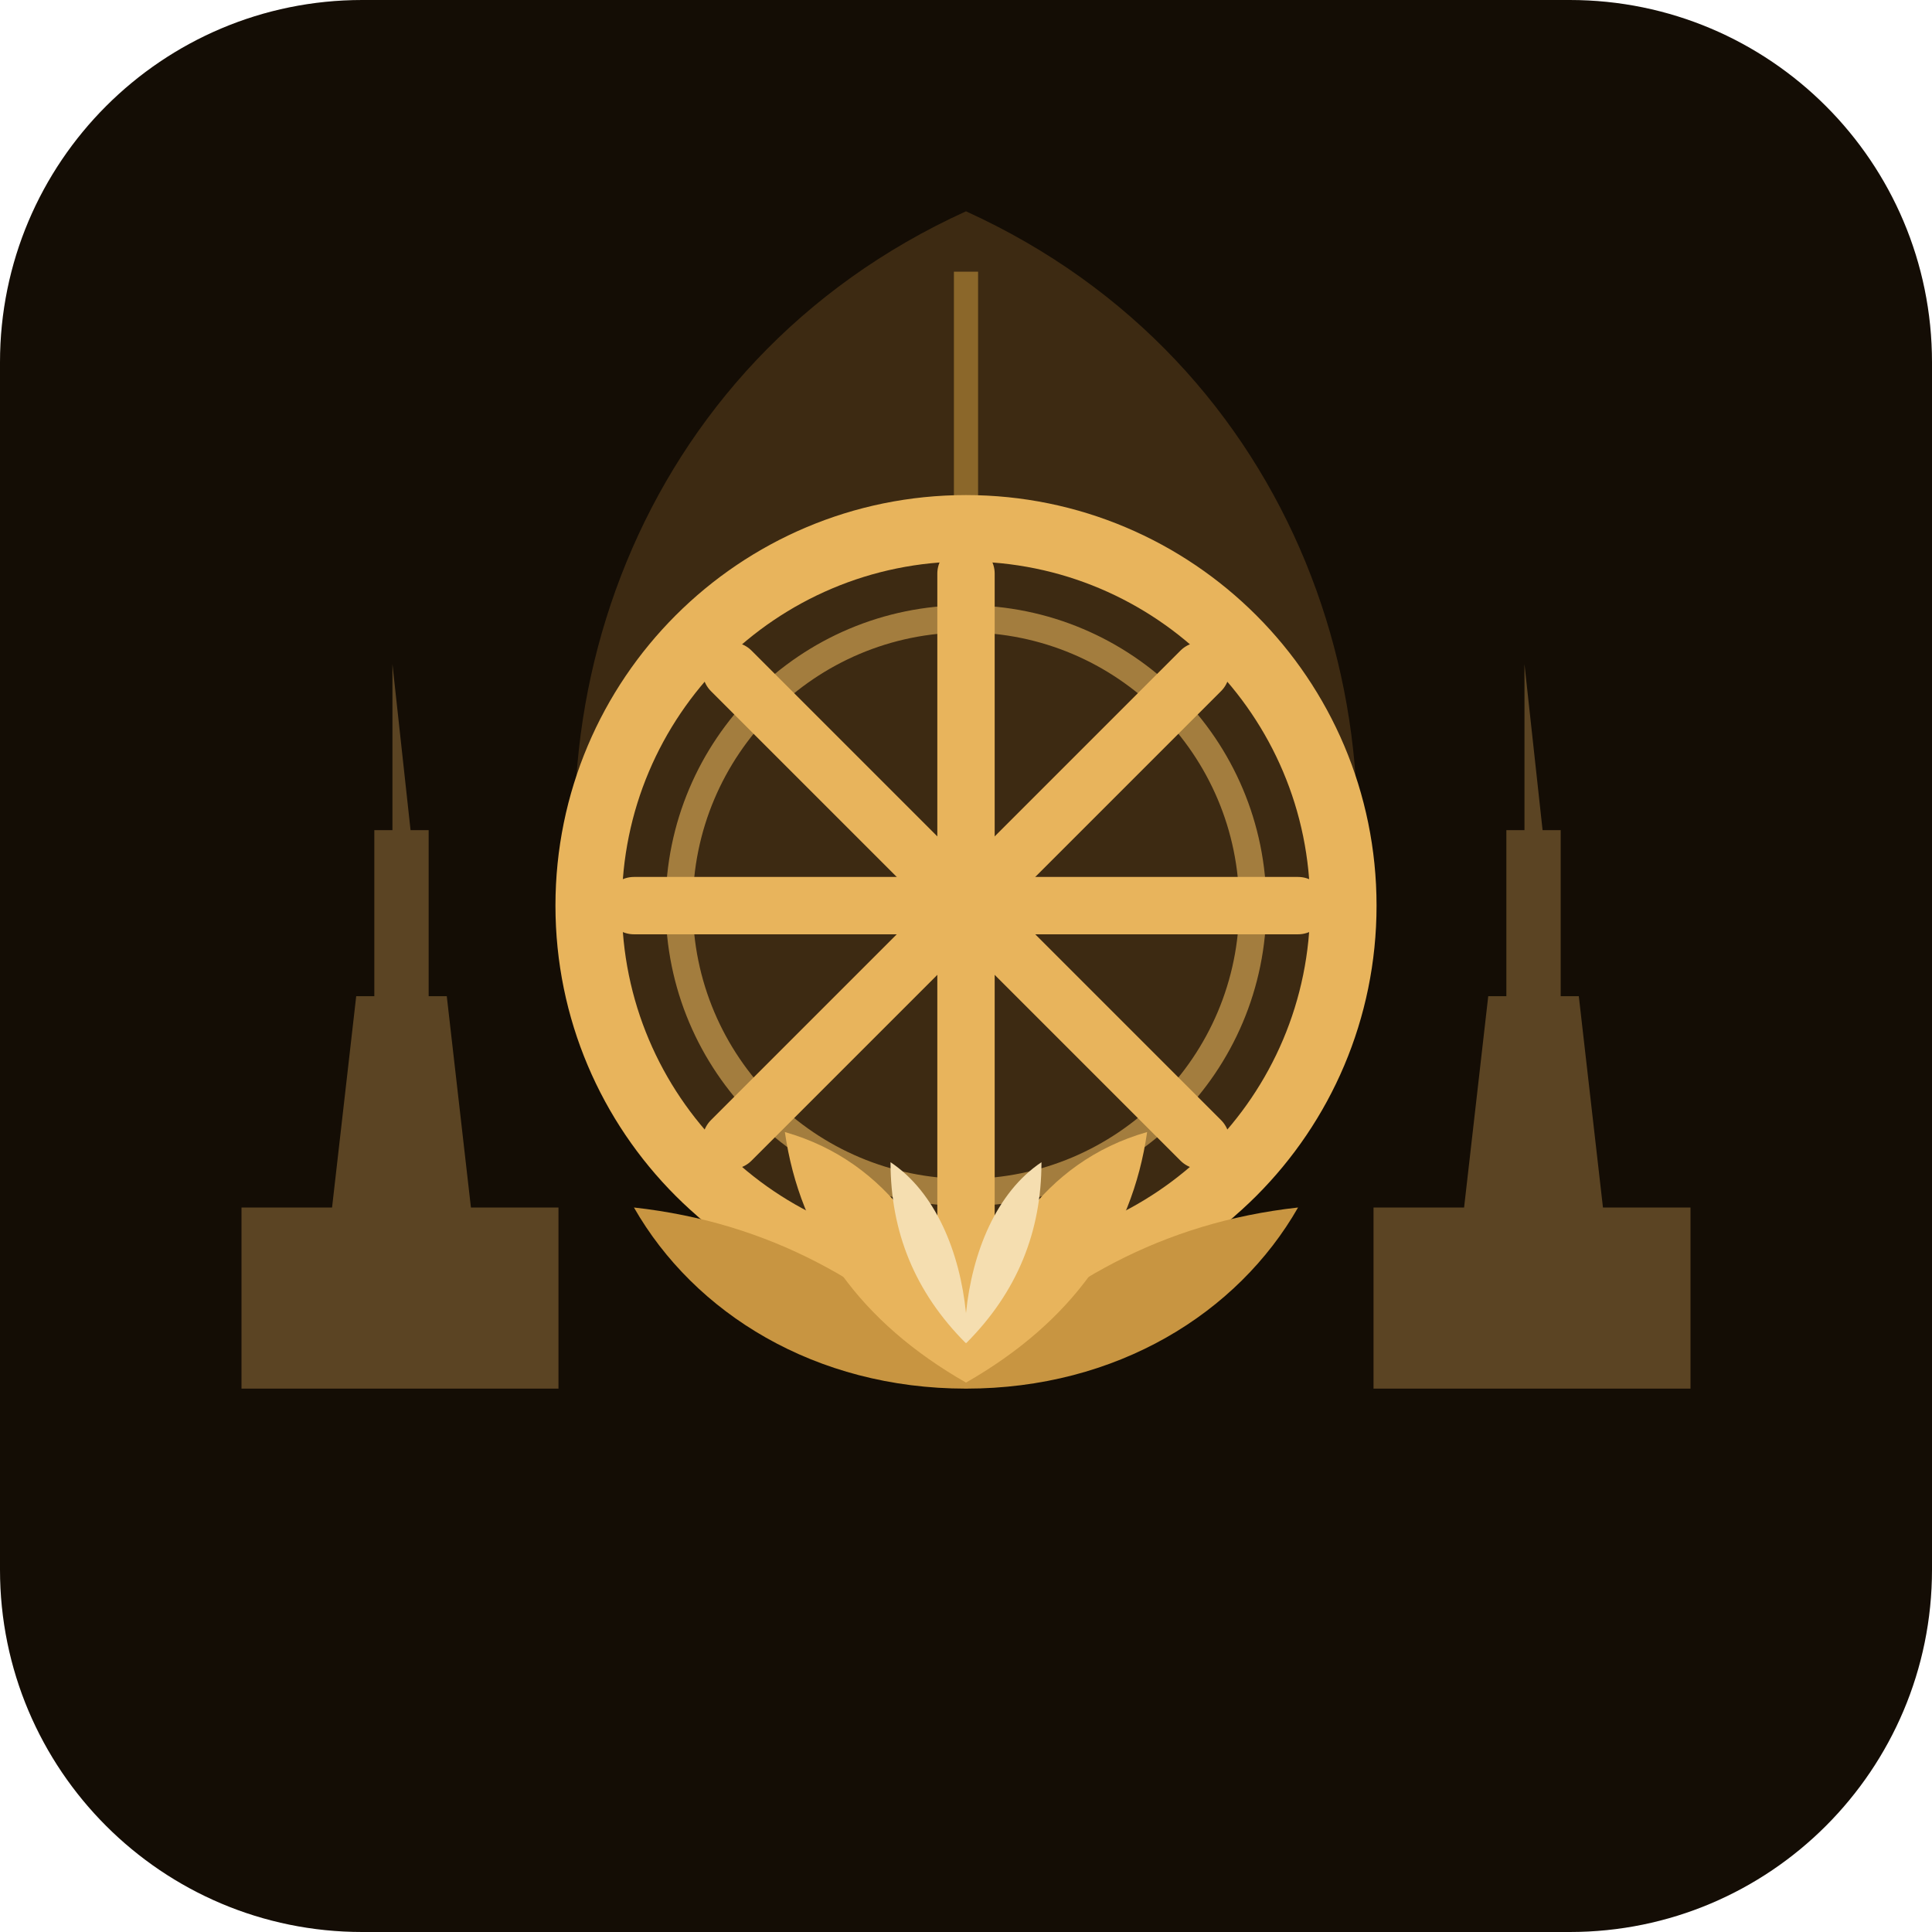
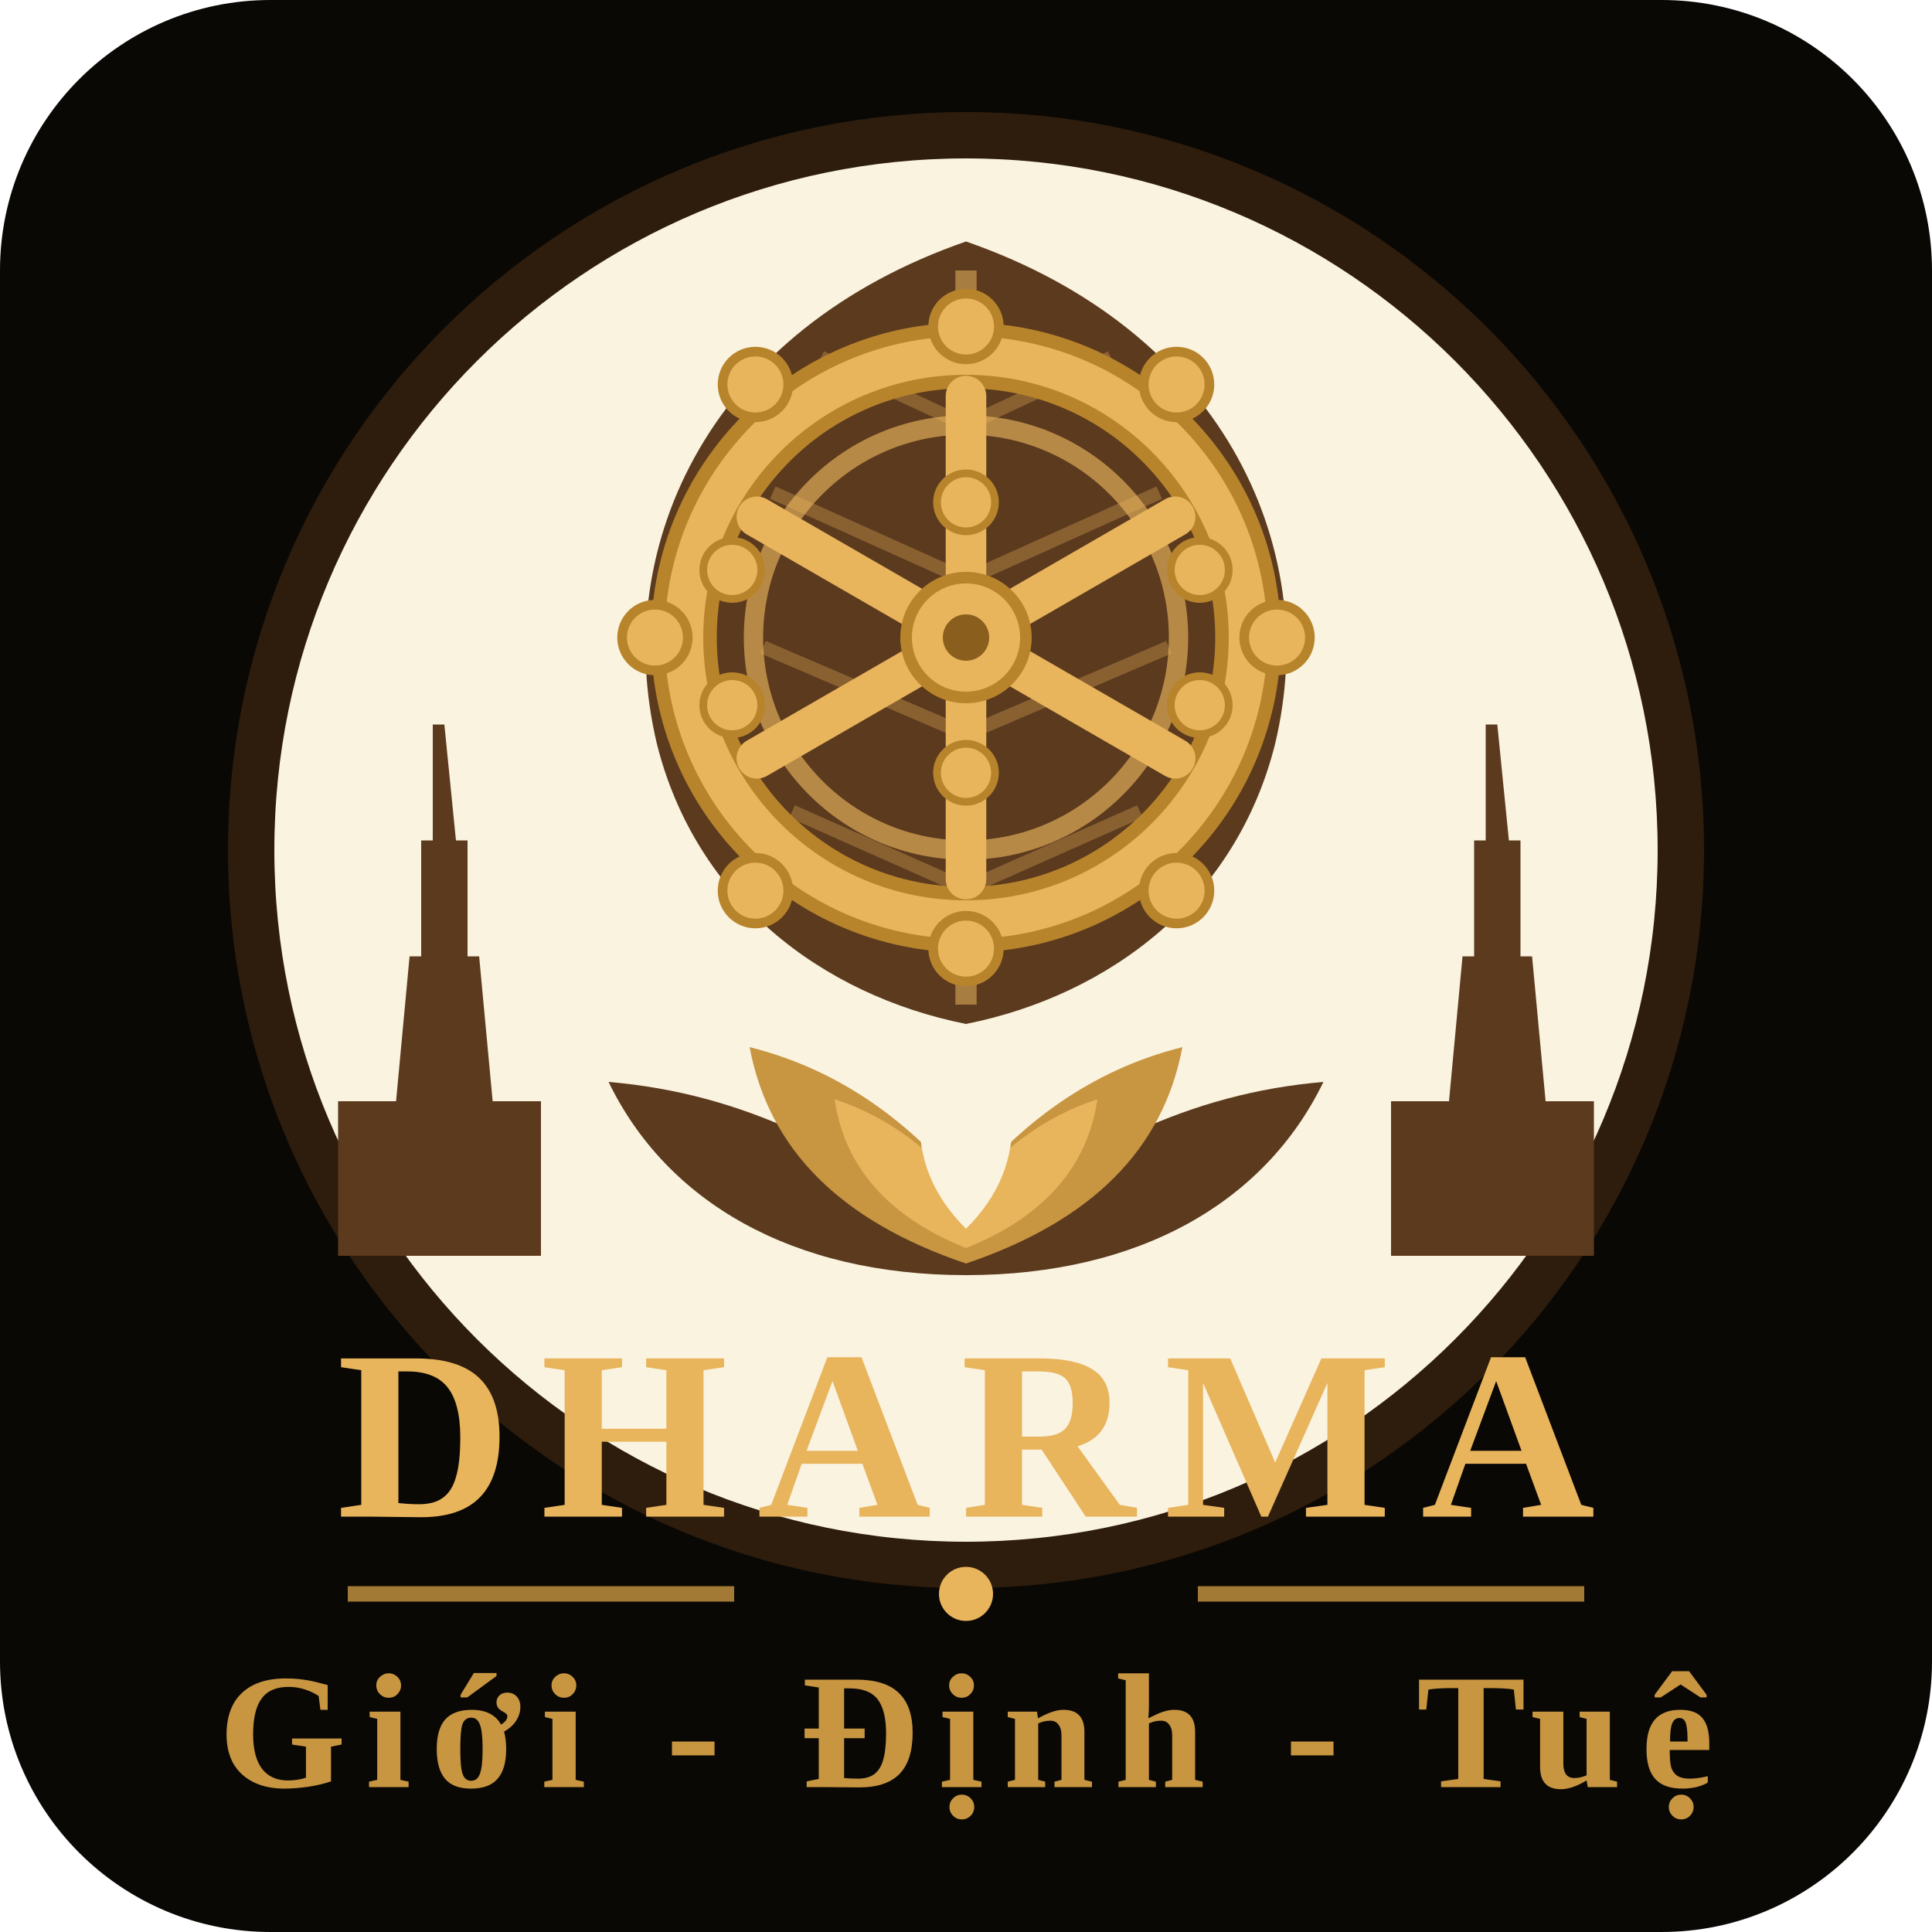
- <svg xmlns="http://www.w3.org/2000/svg" viewBox="0 0 64 64">
-   <rect width="64" height="64" rx="12" fill="#140d05" />
-   <g>
-     <path d="M32 7 C43 12 47 24 44 34 C42 41 37 45 32 46 C27 45 22 41 20 34 C17 24 21 12 32 7 Z" fill="#3d2a12" />
-     <path d="M32 9 L32 45" stroke="#d9a441" stroke-width="0.8" opacity="0.5" />
+ <svg xmlns="http://www.w3.org/2000/svg" viewBox="0 0 100 100">
+   <rect width="100" height="100" rx="14" fill="#0a0805" />
+   <circle cx="50" cy="44" r="37" fill="#faf3e0" />
+   <circle cx="50" cy="44" r="37" fill="none" stroke="#2e1d0c" stroke-width="2.4" />
+   <path d="M50 12.5 C63 17 68.5 28 66 38.5 C64 46.5 57.5 51.5 50 53 C42.5 51.5 36 46.5 34 38.5 C31.5 28 37 17 50 12.5 Z" fill="#5c3a1e" />
+   <path d="M50 14 L50 52" stroke="#e8b45c" stroke-width="1.1" opacity="0.55" />
+   <g stroke="#e8b45c" stroke-width="0.7" opacity="0.32" fill="none">
+     <path d="M50 22 L42.5 18.5 M50 22 L57.5 18.5" />
+     <path d="M50 30 L40 25.5 M50 30 L60 25.5" />
+     <path d="M50 38 L39.5 33.5 M50 38 L60.5 33.5" />
+     <path d="M50 46 L41 42 M50 46 L59 42" />
+   </g>
+   <g fill="#5c3a1e">
+     <path d="M17.5 57 L20.5 57 L21.2 49.5 L21.8 49.5 L21.8 43.5 L22.4 43.5 L22.4 37.5 L23 37.5 L23.6 43.5 L24.2 43.5 L24.2 49.5 L24.8 49.5 L25.5 57 L28 57 L28 65 L17.5 65 Z" />
+     <path d="M72 57 L75 57 L75.7 49.5 L76.3 49.5 L76.3 43.5 L76.9 43.5 L76.9 37.5 L77.5 37.5 L78.1 43.5 L78.7 43.5 L78.7 49.5 L79.3 49.5 L80 57 L82.5 57 L82.5 65 L72 65 Z" />
  </g>
  <g>
-     <circle cx="32" cy="30" r="12.5" fill="none" stroke="#e8b45c" stroke-width="2.2" />
-     <circle cx="32" cy="30" r="9.5" fill="none" stroke="#e8b45c" stroke-width="0.9" opacity="0.6" />
-     <g stroke="#e8b45c" stroke-width="1.9" stroke-linecap="round">
-       <line x1="32" y1="19" x2="32" y2="41" />
-       <line x1="32" y1="19" x2="32" y2="41" transform="rotate(45 32 30)" />
-       <line x1="32" y1="19" x2="32" y2="41" transform="rotate(90 32 30)" />
-       <line x1="32" y1="19" x2="32" y2="41" transform="rotate(135 32 30)" />
+     <circle cx="50" cy="33" r="14.6" fill="none" stroke="#b8842b" stroke-width="3.4" />
+     <circle cx="50" cy="33" r="14.6" fill="none" stroke="#e8b45c" stroke-width="2" />
+     <circle cx="50" cy="33" r="11" fill="none" stroke="#e8b45c" stroke-width="1" opacity="0.65" />
+     <g stroke="#e8b45c" stroke-width="2.1" stroke-linecap="round">
+       <line x1="50" y1="20.5" x2="50" y2="45.5" />
+       <line x1="50" y1="20.5" x2="50" y2="45.5" transform="rotate(60 50 33)" />
+       <line x1="50" y1="20.5" x2="50" y2="45.5" transform="rotate(120 50 33)" />
    </g>
-     <circle cx="32" cy="30" r="2.4" fill="#e8b45c" />
-   </g>
-   <g fill="#5b4423">
-     <path d="M8 40 L11 40 L11.8 33 L12.4 33 L12.4 27.5 L13 27.5 L13 22 L13.6 27.5 L14.2 27.5 L14.2 33 L14.8 33 L15.6 40 L18.5 40 L18.5 46 L8 46 Z" />
-     <path d="M45.5 40 L48.5 40 L49.3 33 L49.9 33 L49.9 27.5 L50.5 27.5 L50.5 22 L51.1 27.5 L51.7 27.5 L51.7 33 L52.3 33 L53.1 40 L56 40 L56 46 L45.5 46 Z" />
+     <g fill="#e8b45c" stroke="#b8842b" stroke-width="0.4">
+       <circle cx="50" cy="26" r="1.5" />
+       <circle cx="50" cy="40" r="1.5" />
+       <circle cx="37.9" cy="29.5" r="1.5" />
+       <circle cx="62.1" cy="29.5" r="1.5" />
+       <circle cx="37.9" cy="36.5" r="1.5" />
+       <circle cx="62.1" cy="36.5" r="1.5" />
+     </g>
+     <g fill="#e8b45c" stroke="#b8842b" stroke-width="0.5">
+       <circle cx="50" cy="16.9" r="1.7" />
+       <circle cx="60.9" cy="19.9" r="1.7" />
+       <circle cx="66.1" cy="33" r="1.7" />
+       <circle cx="60.9" cy="46.1" r="1.7" />
+       <circle cx="50" cy="49.1" r="1.7" />
+       <circle cx="39.1" cy="46.1" r="1.7" />
+       <circle cx="33.9" cy="33" r="1.7" />
+       <circle cx="39.1" cy="19.9" r="1.7" />
+     </g>
+     <circle cx="50" cy="33" r="3.1" fill="#e8b45c" stroke="#b8842b" stroke-width="0.6" />
+     <circle cx="50" cy="33" r="1.2" fill="#8a5f1d" />
  </g>
  <g>
-     <path d="M32 46 C27 46 23 43.5 21 40 C25.5 40.5 29 42.5 32 45.5 C35 42.5 38.5 40.5 43 40 C41 43.5 37 46 32 46 Z" fill="#c89541" />
-     <path d="M32 45.8 C28.5 43.8 26.5 41 26 37.5 C29.5 38.5 31.2 41.5 32 44.5 C32.8 41.5 34.5 38.5 38 37.5 C37.5 41 35.5 43.8 32 45.8 Z" fill="#e8b45c" />
-     <path d="M32 44.5 C30.3 42.8 29.5 40.8 29.5 38.5 C31 39.5 31.8 41.5 32 43.5 C32.2 41.5 33 39.5 34.5 38.5 C34.5 40.8 33.7 42.8 32 44.5 Z" fill="#f5deb0" />
+     <path d="M50 66 C41 66 34.5 62.2 31.5 56 C38.5 56.6 44 59.5 50 64 C56 59.5 61.5 56.6 68.5 56 C65.5 62.2 59 66 50 66 Z" fill="#5c3a1e" />
+     <path d="M50 65.4 C43.5 63.2 39.8 59.5 38.8 54.2 C43.6 55.4 47.2 58.2 50 61.6 C52.8 58.2 56.4 55.4 61.2 54.2 C60.2 59.5 56.5 63.2 50 65.4 Z" fill="#c89541" />
+     <path d="M50 64.6 C46 63 43.7 60.4 43.2 56.9 C46 57.8 48.3 59.6 50 61.8 C51.7 59.6 54 57.8 56.8 56.9 C56.3 60.4 54 63 50 64.6 Z" fill="#e8b45c" />
+     <path d="M50 63.6 C48.3 61.9 47.5 60 47.6 57.6 C48.8 58.5 49.6 59.9 50 61.4 C50.4 59.9 51.2 58.5 52.4 57.6 C52.5 60 51.7 61.9 50 63.6 Z" fill="#faf3e0" />
  </g>
+   <text x="50" y="78.5" text-anchor="middle" font-family="Georgia, 'Times New Roman', serif" font-size="12.5" font-weight="bold" letter-spacing="1.5" fill="#e8b45c">DHARMA</text>
+   <g stroke="#c89541" stroke-width="0.8" opacity="0.8">
+     <line x1="18" y1="82.5" x2="38" y2="82.5" />
+     <line x1="62" y1="82.5" x2="82" y2="82.5" />
+   </g>
+   <circle cx="50" cy="82.5" r="1.4" fill="#e8b45c" />
+   <text x="50" y="92.5" text-anchor="middle" font-family="Georgia, 'Times New Roman', serif" font-size="8.5" font-weight="bold" letter-spacing="1" fill="#c89541">Giới - Định - Tuệ</text>
</svg>
